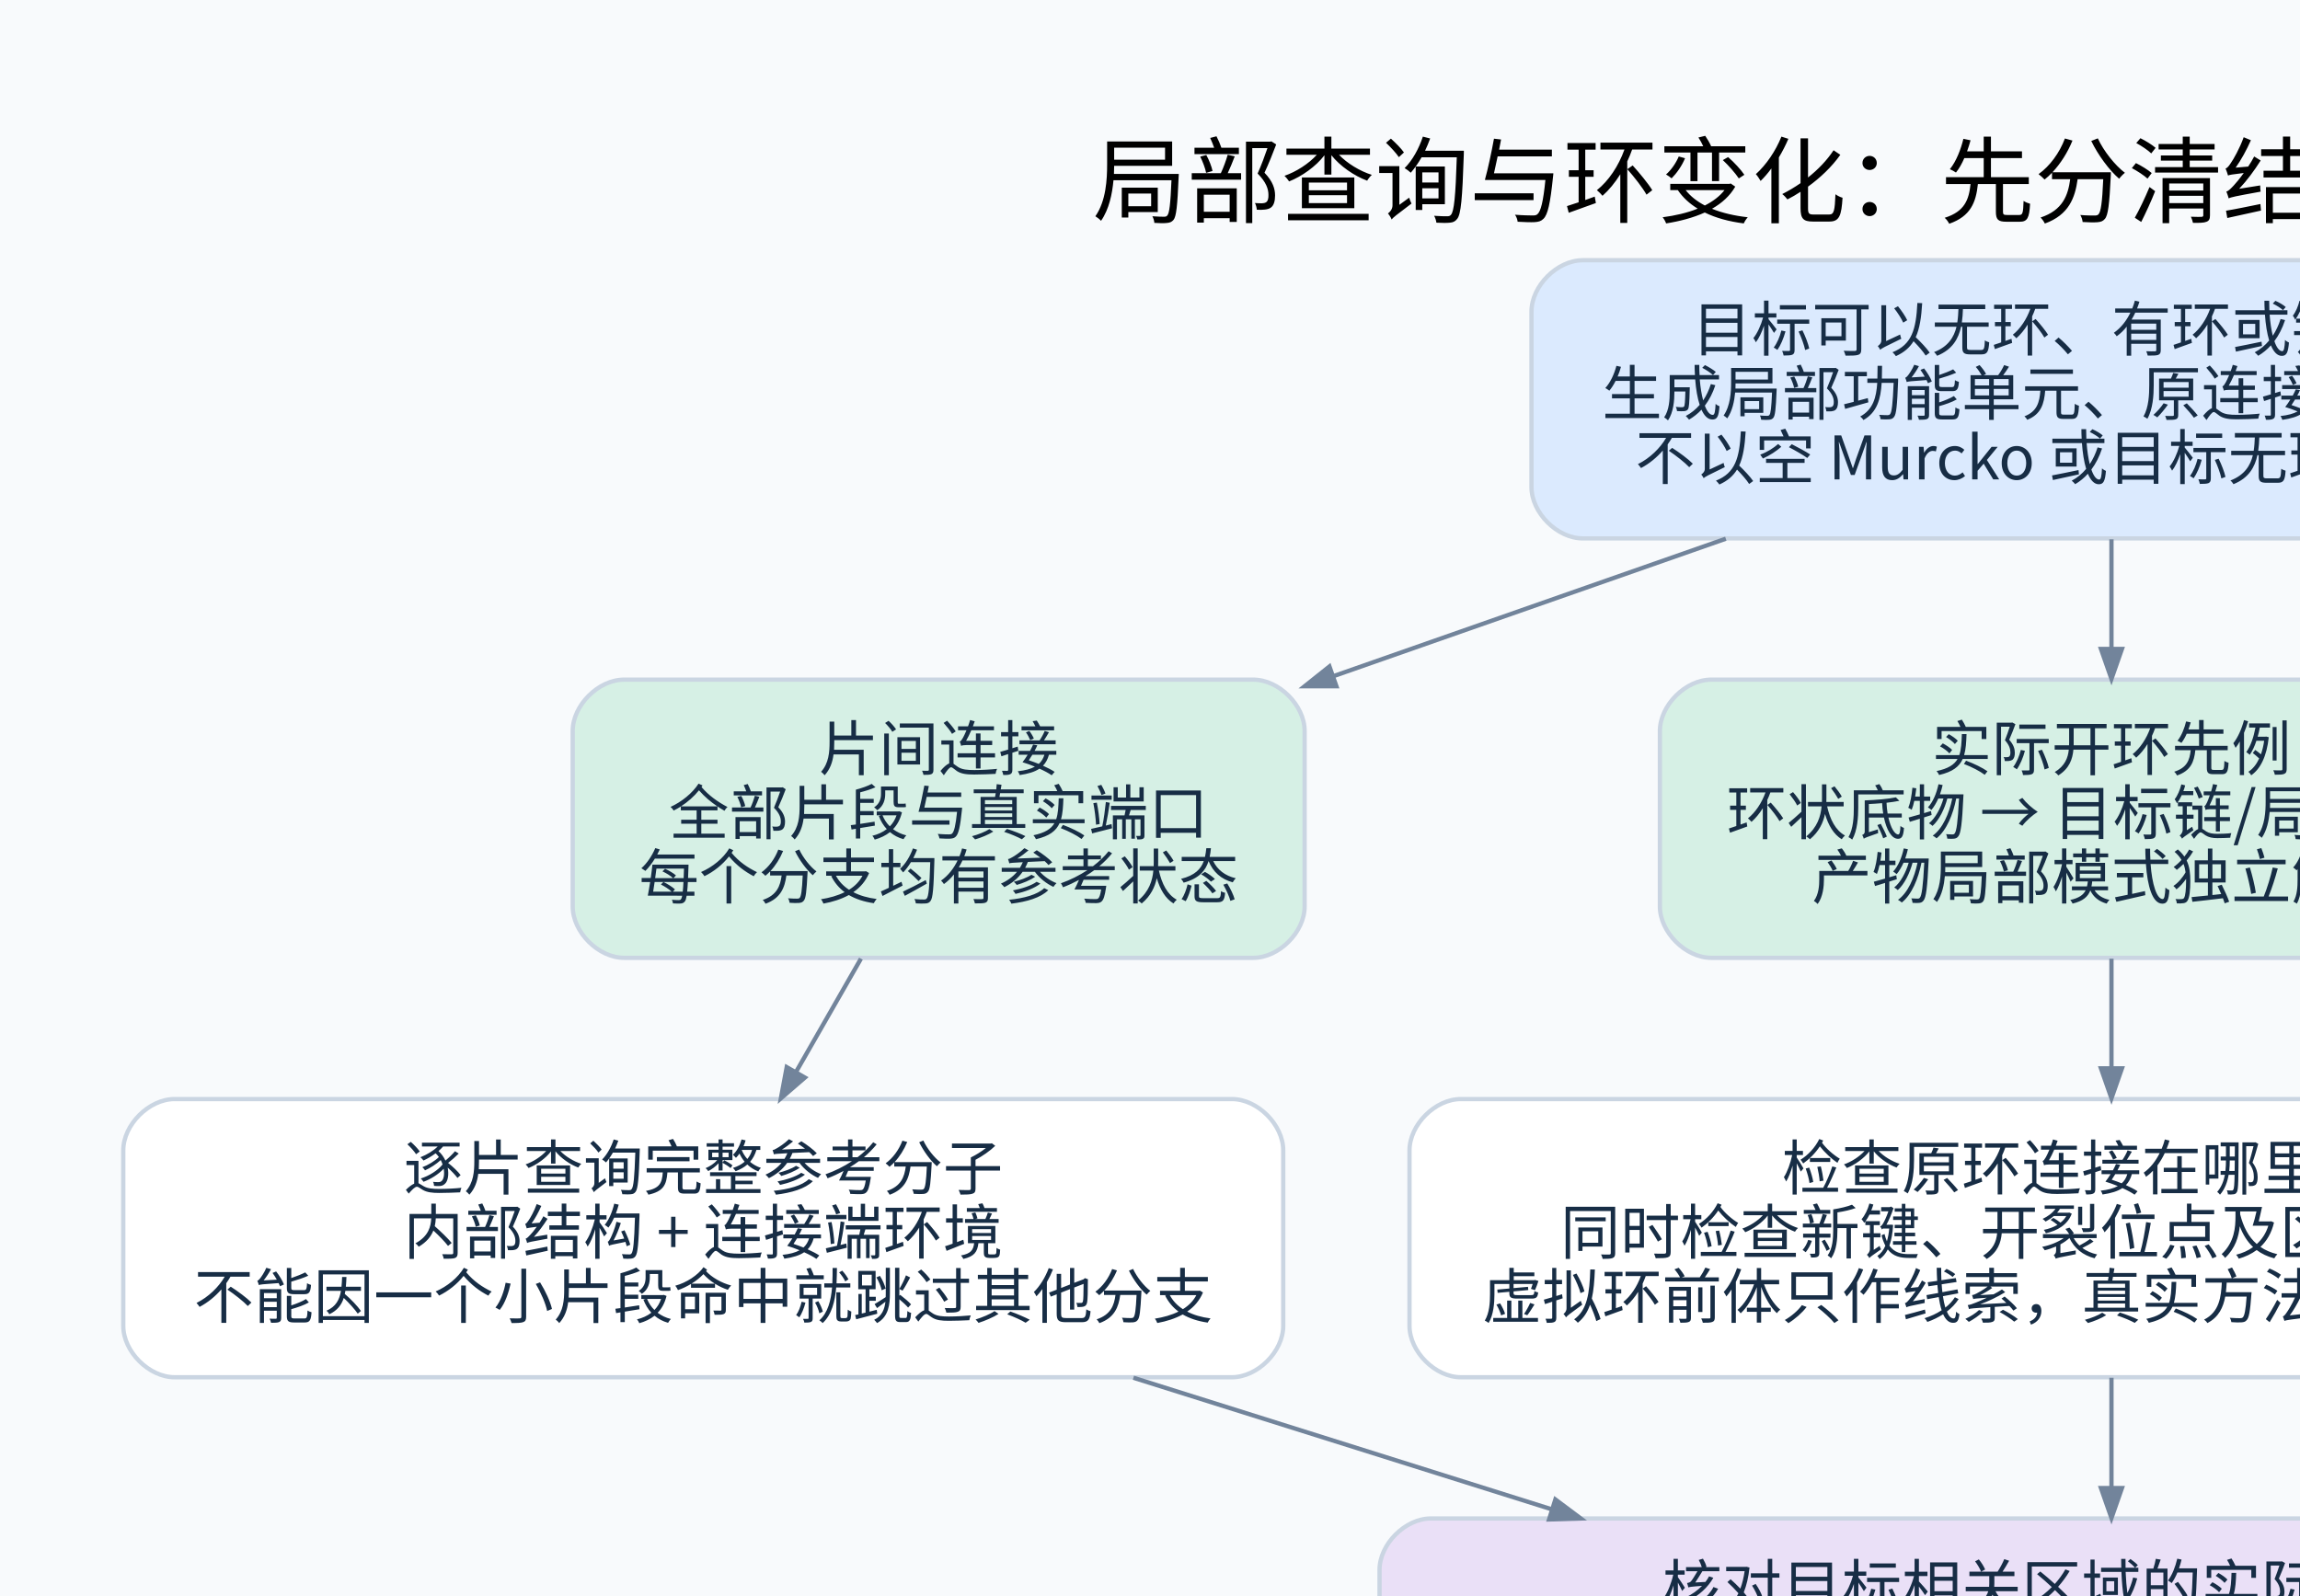
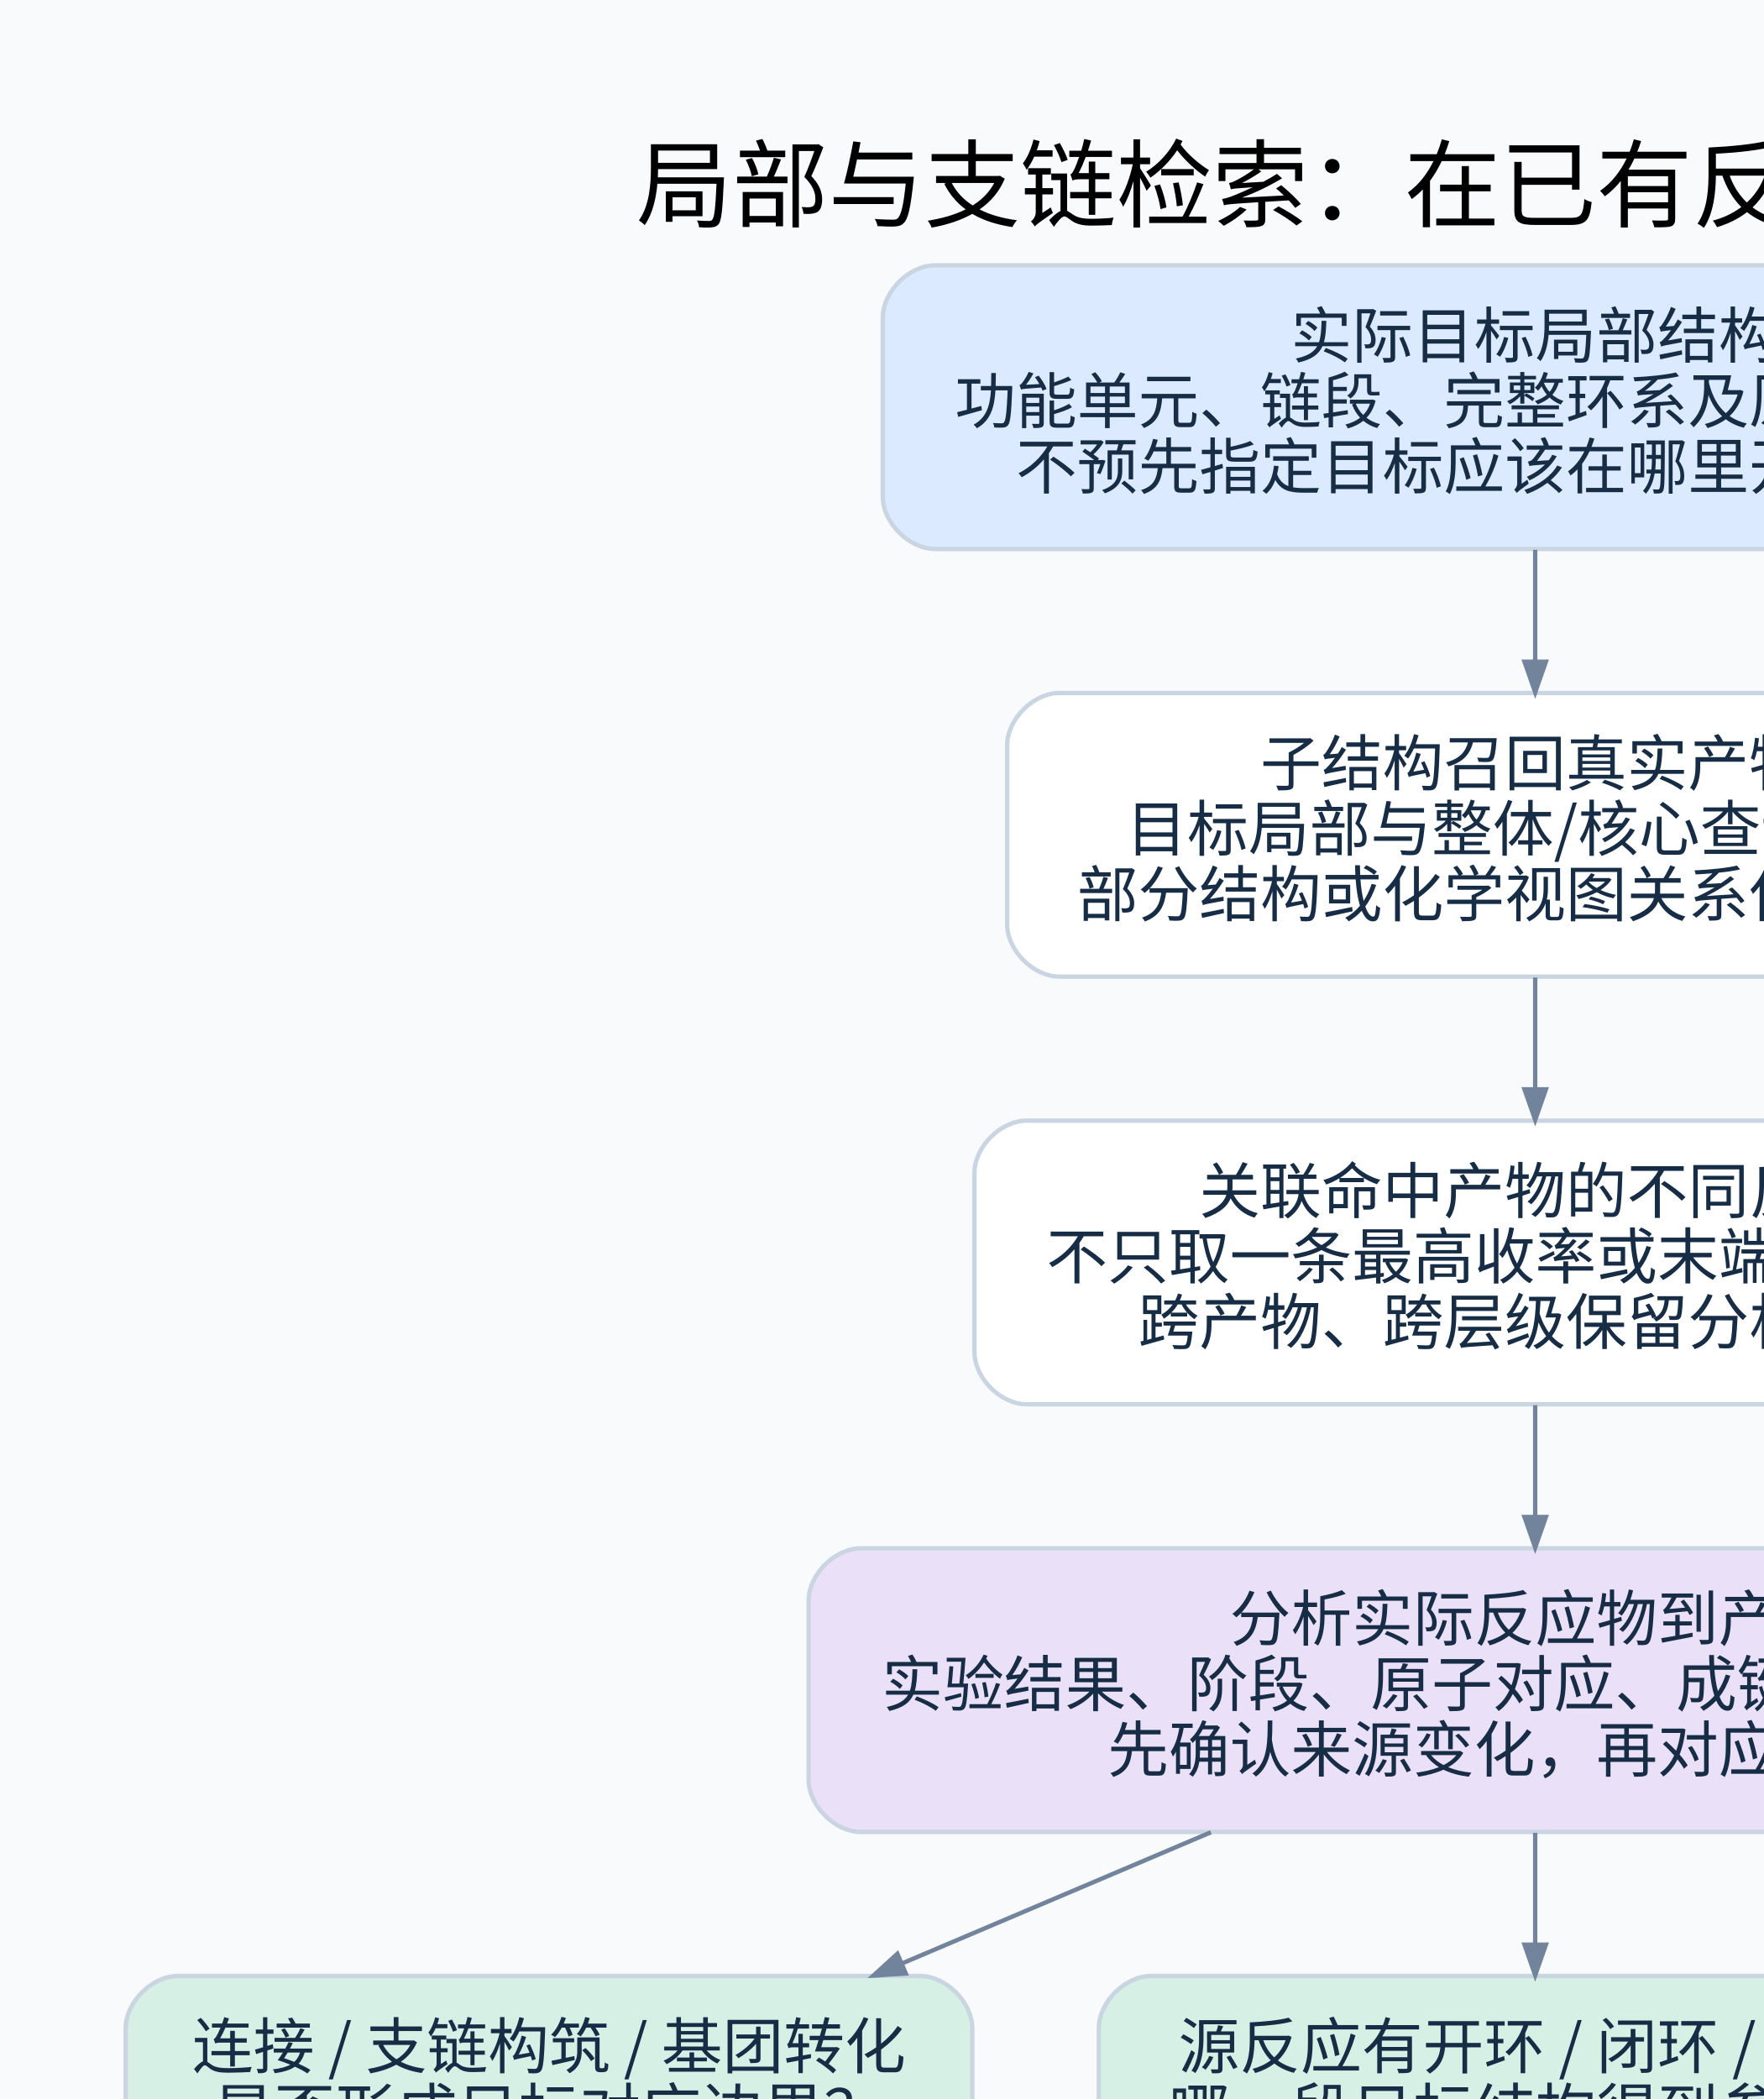
- <svg xmlns="http://www.w3.org/2000/svg" width="1756pt" height="1218pt" viewBox="0.00 0.00 972.60 674.60">
-   <g id="graph0" class="graph" transform="scale(1.81 1.81) rotate(0) translate(28.8 645.8)">
-     <polygon fill="#f8fafc" stroke="transparent" points="-28.8,28.8 -28.8,-645.8 943.8,-645.8 943.8,28.8 -28.8,28.8" />
-     <text text-anchor="middle" x="457.5" y="-595.4" font-family="Noto Sans CJK SC" font-size="22.00">局部查询与环变化：先分清结构范围和反应方向</text>
+ <svg xmlns="http://www.w3.org/2000/svg" width="1321pt" height="1572pt" viewBox="0.00 0.00 731.60 870.60">
+   <g id="graph0" class="graph" transform="scale(1.81 1.81) rotate(0) translate(28.8 841.8)">
+     <polygon fill="#f8fafc" stroke="transparent" points="-28.8,28.8 -28.8,-841.8 702.8,-841.8 702.8,28.8 -28.8,28.8" />
+     <text text-anchor="middle" x="337" y="-791.4" font-family="Noto Sans CJK SC" font-size="22.00">局部与支链检索：在已有反应中发现构筑方法</text>
    <g id="node1" class="node">
-       <path fill="#dbeafe" stroke="#cad5e2" d="M588,-585C588,-585 341,-585 341,-585 335,-585 329,-579 329,-573 329,-573 329,-532 329,-532 329,-526 335,-520 341,-520 341,-520 588,-520 588,-520 594,-520 600,-526 600,-532 600,-532 600,-573 600,-573 600,-579 594,-585 588,-585" />
-       <text text-anchor="middle" x="464.5" y="-563.8" font-family="Noto Sans CJK SC" font-size="14.00" fill="#172d45">目标可以无环、有环或链环混合</text>
-       <text text-anchor="middle" x="464.5" y="-548.8" font-family="Noto Sans CJK SC" font-size="14.00" fill="#172d45">生成局部功能单元、原连接和规则候选</text>
-       <text text-anchor="middle" x="464.5" y="-533.8" font-family="Noto Sans CJK SC" font-size="14.00" fill="#172d45">不以空 Murcko 或目标无环跳过检索</text>
+       <path fill="#dbeafe" stroke="#cad5e2" d="M460.5,-781C460.5,-781 185.5,-781 185.5,-781 179.5,-781 173.5,-775 173.5,-769 173.5,-769 173.5,-728 173.5,-728 173.5,-722 179.5,-716 185.5,-716 185.5,-716 460.5,-716 460.5,-716 466.5,-716 472.5,-722 472.5,-728 472.5,-728 472.5,-769 472.5,-769 472.5,-775 466.5,-781 460.5,-781" />
+       <text text-anchor="middle" x="323" y="-759.8" font-family="Noto Sans CJK SC" font-size="14.00" fill="#172d45">实际目标局部结构</text>
+       <text text-anchor="middle" x="323" y="-744.8" font-family="Noto Sans CJK SC" font-size="14.00" fill="#172d45">功能单元、链段、完整环系及原始连接位置</text>
+       <text text-anchor="middle" x="323" y="-729.8" font-family="Noto Sans CJK SC" font-size="14.00" fill="#172d45">不预先指定目标应该在哪里开环或闭环</text>
    </g>
    <g id="node2" class="node">
-       <path fill="#d6f0e5" stroke="#cad5e2" d="M264,-487C264,-487 117,-487 117,-487 111,-487 105,-481 105,-475 105,-475 105,-434 105,-434 105,-428 111,-422 117,-422 117,-422 264,-422 264,-422 270,-422 276,-428 276,-434 276,-434 276,-475 276,-475 276,-481 270,-487 264,-487" />
-       <text text-anchor="middle" x="190.5" y="-465.8" font-family="Noto Sans CJK SC" font-size="14.00" fill="#172d45">片间连接</text>
-       <text text-anchor="middle" x="190.5" y="-450.8" font-family="Noto Sans CJK SC" font-size="14.00" fill="#172d45">全部片段与真实端口</text>
-       <text text-anchor="middle" x="190.5" y="-435.8" font-family="Noto Sans CJK SC" font-size="14.00" fill="#172d45">每个分支均有参考状态</text>
+       <path fill="white" stroke="#cad5e2" d="M432,-683C432,-683 214,-683 214,-683 208,-683 202,-677 202,-671 202,-671 202,-630 202,-630 202,-624 208,-618 214,-618 214,-618 432,-618 432,-618 438,-618 444,-624 444,-630 444,-630 444,-671 444,-671 444,-677 438,-683 432,-683" />
+       <text text-anchor="middle" x="323" y="-661.8" font-family="Noto Sans CJK SC" font-size="14.00" fill="#172d45">子结构召回真实产物</text>
+       <text text-anchor="middle" x="323" y="-646.8" font-family="Noto Sans CJK SC" font-size="14.00" fill="#172d45">目标局部与整体/核心查询互补</text>
+       <text text-anchor="middle" x="323" y="-631.8" font-family="Noto Sans CJK SC" font-size="14.00" fill="#172d45">部分结构或化学视图关系保留标签</text>
    </g>
    <g id="edge1" class="edge">
-       <path fill="none" stroke="#72849b" d="M374.4,-519.93C344.97,-509.62 312.24,-498.15 282.66,-487.79" />
-       <polygon fill="#72849b" stroke="#72849b" points="283.42,-485.46 276,-485.46 281.8,-490.08 283.42,-485.46" />
+       <path fill="none" stroke="#72849b" d="M323,-715.8C323,-707.61 323,-698.7 323,-690.19" />
+       <polygon fill="#72849b" stroke="#72849b" points="325.45,-690.17 323,-683.17 320.55,-690.17 325.45,-690.17" />
    </g>
    <g id="node3" class="node">
-       <path fill="#d6f0e5" stroke="#cad5e2" d="M558,-487C558,-487 371,-487 371,-487 365,-487 359,-481 359,-475 359,-475 359,-434 359,-434 359,-428 365,-422 371,-422 371,-422 558,-422 558,-422 564,-422 570,-428 570,-434 570,-434 570,-475 570,-475 570,-481 564,-487 558,-487" />
-       <text text-anchor="middle" x="464.5" y="-465.8" font-family="Noto Sans CJK SC" font-size="14.00" fill="#172d45">实际开环先例</text>
-       <text text-anchor="middle" x="464.5" y="-450.8" font-family="Noto Sans CJK SC" font-size="14.00" fill="#172d45">环状底物 → 目标链/局部结构</text>
-       <text text-anchor="middle" x="464.5" y="-435.8" font-family="Noto Sans CJK SC" font-size="14.00" fill="#172d45">产物局部模式独立触发</text>
+       <path fill="white" stroke="#cad5e2" d="M439.5,-585C439.5,-585 206.5,-585 206.5,-585 200.5,-585 194.5,-579 194.5,-573 194.5,-573 194.5,-532 194.5,-532 194.5,-526 200.5,-520 206.5,-520 206.5,-520 439.5,-520 439.5,-520 445.5,-520 451.5,-526 451.5,-532 451.5,-532 451.5,-573 451.5,-573 451.5,-579 445.5,-585 439.5,-585" />
+       <text text-anchor="middle" x="323" y="-563.8" font-family="Noto Sans CJK SC" font-size="14.00" fill="#172d45">关联命中产物的不同反应</text>
+       <text text-anchor="middle" x="323" y="-548.8" font-family="Noto Sans CJK SC" font-size="14.00" fill="#172d45">不只取一条最高收率或末端修饰记录</text>
+       <text text-anchor="middle" x="323" y="-533.8" font-family="Noto Sans CJK SC" font-size="14.00" fill="#172d45">跨产物、跨层级保留分析机会</text>
    </g>
    <g id="edge2" class="edge">
-       <path fill="none" stroke="#72849b" d="M464.5,-519.8C464.5,-511.61 464.5,-502.7 464.5,-494.19" />
-       <polygon fill="#72849b" stroke="#72849b" points="466.95,-494.17 464.5,-487.17 462.05,-494.17 466.95,-494.17" />
+       <path fill="none" stroke="#72849b" d="M323,-617.8C323,-609.61 323,-600.7 323,-592.19" />
+       <polygon fill="#72849b" stroke="#72849b" points="325.45,-592.17 323,-585.17 320.55,-592.17 325.45,-592.17" />
    </g>
    <g id="node4" class="node">
-       <path fill="#d6f0e5" stroke="#cad5e2" d="M813,-487C813,-487 660,-487 660,-487 654,-487 648,-481 648,-475 648,-475 648,-434 648,-434 648,-428 654,-422 660,-422 660,-422 813,-422 813,-422 819,-422 825,-428 825,-434 825,-434 825,-475 825,-475 825,-481 819,-487 813,-487" />
-       <text text-anchor="middle" x="736.5" y="-465.8" font-family="Noto Sans CJK SC" font-size="14.00" fill="#172d45">实际闭环先例</text>
-       <text text-anchor="middle" x="736.5" y="-450.8" font-family="Noto Sans CJK SC" font-size="14.00" fill="#172d45">链或多个组分 → 目标环</text>
-       <text text-anchor="middle" x="736.5" y="-435.8" font-family="Noto Sans CJK SC" font-size="14.00" fill="#172d45">双端同实例或多键规则</text>
+       <path fill="#eae0f7" stroke="#cad5e2" d="M477.5,-487C477.5,-487 168.5,-487 168.5,-487 162.5,-487 156.5,-481 156.5,-475 156.5,-475 156.5,-434 156.5,-434 156.5,-428 162.5,-422 168.5,-422 168.5,-422 477.5,-422 477.5,-422 483.5,-422 489.5,-428 489.5,-434 489.5,-434 489.5,-475 489.5,-475 489.5,-481 483.5,-487 477.5,-487" />
+       <text text-anchor="middle" x="323" y="-465.8" font-family="Noto Sans CJK SC" font-size="14.00" fill="#172d45">分析实际反应物到产物</text>
+       <text text-anchor="middle" x="323" y="-450.8" font-family="Noto Sans CJK SC" font-size="14.00" fill="#172d45">实验结果、阶段、原子对应、成键/断键与环路径</text>
+       <text text-anchor="middle" x="323" y="-435.8" font-family="Noto Sans CJK SC" font-size="14.00" fill="#172d45">先确认来源变化，再对应到目标</text>
    </g>
    <g id="edge3" class="edge">
-       <path fill="none" stroke="#72849b" d="M553.94,-519.93C581.89,-510.07 612.83,-499.15 641.17,-489.15" />
-       <polygon fill="#72849b" stroke="#72849b" points="642.15,-491.4 647.93,-486.76 640.52,-486.78 642.15,-491.4" />
+       <path fill="none" stroke="#72849b" d="M323,-519.8C323,-511.61 323,-502.7 323,-494.19" />
+       <polygon fill="#72849b" stroke="#72849b" points="325.45,-494.17 323,-487.17 320.55,-494.17 325.45,-494.17" />
    </g>
    <g id="node5" class="node">
-       <path fill="white" stroke="#cad5e2" d="M259,-389C259,-389 12,-389 12,-389 6,-389 0,-383 0,-377 0,-377 0,-336 0,-336 0,-330 6,-324 12,-324 12,-324 259,-324 259,-324 265,-324 271,-330 271,-336 271,-336 271,-377 271,-377 271,-383 265,-389 259,-389" />
-       <text text-anchor="middle" x="135.5" y="-367.8" font-family="Noto Sans CJK SC" font-size="14.00" fill="#172d45">逐片查询完整参考分子</text>
-       <text text-anchor="middle" x="135.5" y="-352.8" font-family="Noto Sans CJK SC" font-size="14.00" fill="#172d45">内部结构 + 连接端环境</text>
-       <text text-anchor="middle" x="135.5" y="-337.8" font-family="Noto Sans CJK SC" font-size="14.00" fill="#172d45">不能因一个小片段命中就跳过其他分支</text>
+       <path fill="#d6f0e5" stroke="#cad5e2" d="M182,-389C182,-389 12,-389 12,-389 6,-389 0,-383 0,-377 0,-377 0,-336 0,-336 0,-330 6,-324 12,-324 12,-324 182,-324 182,-324 188,-324 194,-330 194,-336 194,-336 194,-377 194,-377 194,-383 188,-389 182,-389" />
+       <text text-anchor="middle" x="97" y="-367.8" font-family="Noto Sans CJK SC" font-size="14.00" fill="#172d45">连接 / 支链构筑 / 基团转化</text>
+       <text text-anchor="middle" x="97" y="-352.8" font-family="Noto Sans CJK SC" font-size="14.00" fill="#172d45">是否形成目标对应边界？</text>
+       <text text-anchor="middle" x="97" y="-337.8" font-family="Noto Sans CJK SC" font-size="14.00" fill="#172d45">真实底物与端口是什么？</text>
    </g>
    <g id="edge4" class="edge">
-       <path fill="none" stroke="#72849b" d="M172.34,-421.8C167.5,-413.36 162.23,-404.16 157.23,-395.43" />
-       <polygon fill="#72849b" stroke="#72849b" points="159.25,-394.02 153.64,-389.17 155,-396.46 159.25,-394.02" />
+       <path fill="none" stroke="#72849b" d="M248.69,-421.93C225.99,-412.29 200.93,-401.65 177.82,-391.83" />
+       <polygon fill="#72849b" stroke="#72849b" points="178.76,-389.57 171.36,-389.09 176.84,-394.08 178.76,-389.57" />
    </g>
    <g id="node6" class="node">
-       <path fill="white" stroke="#cad5e2" d="M616.5,-389C616.5,-389 312.5,-389 312.5,-389 306.5,-389 300.5,-383 300.5,-377 300.5,-377 300.5,-336 300.5,-336 300.5,-330 306.5,-324 312.5,-324 312.5,-324 616.5,-324 616.5,-324 622.5,-324 628.5,-330 628.5,-336 628.5,-336 628.5,-377 628.5,-377 628.5,-383 622.5,-389 616.5,-389" />
-       <text text-anchor="middle" x="464.5" y="-367.8" font-family="Noto Sans CJK SC" font-size="14.00" fill="#172d45">检查原环连接在哪里消失</text>
-       <text text-anchor="middle" x="464.5" y="-352.8" font-family="Noto Sans CJK SC" font-size="14.00" fill="#172d45">同时检查新键、开裂位点及区域/立体信息</text>
-       <text text-anchor="middle" x="464.5" y="-337.8" font-family="Noto Sans CJK SC" font-size="14.00" fill="#172d45">虚拟环前体只作线索，真实方法需落到实际记录</text>
+       <path fill="#d6f0e5" stroke="#cad5e2" d="M411,-389C411,-389 235,-389 235,-389 229,-389 223,-383 223,-377 223,-377 223,-336 223,-336 223,-330 229,-324 235,-324 235,-324 411,-324 411,-324 417,-324 423,-330 423,-336 423,-336 423,-377 423,-377 423,-383 417,-389 411,-389" />
+       <text text-anchor="middle" x="323" y="-367.8" font-family="Noto Sans CJK SC" font-size="14.00" fill="#172d45">源反应有开环 / 闭环 / 重组</text>
+       <text text-anchor="middle" x="323" y="-352.8" font-family="Noto Sans CJK SC" font-size="14.00" fill="#172d45">哪一段目标结构得到参考？</text>
+       <text text-anchor="middle" x="323" y="-337.8" font-family="Noto Sans CJK SC" font-size="14.00" fill="#172d45">实际方向与位置有何证据？</text>
    </g>
    <g id="edge5" class="edge">
-       <path fill="none" stroke="#72849b" d="M464.5,-421.8C464.5,-413.61 464.5,-404.7 464.5,-396.19" />
-       <polygon fill="#72849b" stroke="#72849b" points="466.95,-396.17 464.5,-389.17 462.05,-396.17 466.95,-396.17" />
+       <path fill="none" stroke="#72849b" d="M323,-421.8C323,-413.61 323,-404.7 323,-396.19" />
+       <polygon fill="#72849b" stroke="#72849b" points="325.45,-396.17 323,-389.17 320.55,-396.17 325.45,-396.17" />
    </g>
    <g id="node7" class="node">
-       <path fill="white" stroke="#cad5e2" d="M903,-389C903,-389 670,-389 670,-389 664,-389 658,-383 658,-377 658,-377 658,-336 658,-336 658,-330 664,-324 670,-324 670,-324 903,-324 903,-324 909,-324 915,-330 915,-336 915,-336 915,-377 915,-377 915,-383 909,-389 903,-389" />
-       <text text-anchor="middle" x="786.5" y="-367.8" font-family="Noto Sans CJK SC" font-size="14.00" fill="#172d45">查询剪开目标环，只为寻找闭环参考</text>
-       <text text-anchor="middle" x="786.5" y="-352.8" font-family="Noto Sans CJK SC" font-size="14.00" fill="#172d45">剪开后仍可是一段链带两个端口</text>
-       <text text-anchor="middle" x="786.5" y="-337.8" font-family="Noto Sans CJK SC" font-size="14.00" fill="#172d45">这不是实际反应已经发生开环</text>
+       <path fill="#fff3d6" stroke="#cad5e2" d="M662,-389C662,-389 464,-389 464,-389 458,-389 452,-383 452,-377 452,-377 452,-336 452,-336 452,-330 458,-324 464,-324 464,-324 662,-324 662,-324 668,-324 674,-330 674,-336 674,-336 674,-377 674,-377 674,-383 668,-389 662,-389" />
+       <text text-anchor="middle" x="563" y="-367.8" font-family="Noto Sans CJK SC" font-size="14.00" fill="#172d45">环已存在 / 其他位置变化 / 未知</text>
+       <text text-anchor="middle" x="563" y="-352.8" font-family="Noto Sans CJK SC" font-size="14.00" fill="#172d45">不能凭产物有环就算成环</text>
+       <text text-anchor="middle" x="563" y="-337.8" font-family="Noto Sans CJK SC" font-size="14.00" fill="#172d45">不能凭支链相似就认定方法</text>
    </g>
    <g id="edge6" class="edge">
-       <path fill="none" stroke="#72849b" d="M753.01,-421.8C757.41,-413.36 762.2,-404.16 766.75,-395.43" />
-       <polygon fill="#72849b" stroke="#72849b" points="768.95,-396.51 770.01,-389.17 764.6,-394.24 768.95,-396.51" />
+       <path fill="none" stroke="#72849b" d="M401.92,-421.93C426.12,-412.25 452.86,-401.55 477.49,-391.7" />
+       <polygon fill="#72849b" stroke="#72849b" points="478.45,-393.96 484.04,-389.09 476.63,-389.41 478.45,-393.96" />
    </g>
    <g id="node8" class="node">
-       <path fill="#eae0f7" stroke="#cad5e2" d="M623.5,-291C623.5,-291 305.5,-291 305.5,-291 299.5,-291 293.5,-285 293.5,-279 293.5,-279 293.5,-223 293.5,-223 293.5,-217 299.5,-211 305.5,-211 305.5,-211 623.5,-211 623.5,-211 629.5,-211 635.5,-217 635.5,-223 635.5,-223 635.5,-279 635.5,-279 635.5,-285 629.5,-291 623.5,-291" />
-       <text text-anchor="middle" x="464.5" y="-269.8" font-family="Noto Sans CJK SC" font-size="14.00" fill="#172d45">核对目标相关区域的实际拓扑变化</text>
-       <text text-anchor="middle" x="464.5" y="-254.8" font-family="Noto Sans CJK SC" font-size="14.00" fill="#172d45">新键、断键、键型、环路径、来源与局部映射证据</text>
-       <text text-anchor="middle" x="464.5" y="-239.8" font-family="Noto Sans CJK SC" font-size="14.00" fill="#172d45">净环数不变仍可能扩缩环；组分合并不必成环</text>
-       <text text-anchor="middle" x="464.5" y="-224.8" font-family="Noto Sans CJK SC" font-size="14.00" fill="#172d45">环上键型变化不自动等于打开/闭合</text>
+       <path fill="white" stroke="#cad5e2" d="M439.5,-291C439.5,-291 206.5,-291 206.5,-291 200.5,-291 194.5,-285 194.5,-279 194.5,-279 194.5,-223 194.5,-223 194.5,-217 200.5,-211 206.5,-211 206.5,-211 439.5,-211 439.5,-211 445.5,-211 451.5,-217 451.5,-223 451.5,-223 451.5,-279 451.5,-279 451.5,-285 445.5,-291 439.5,-291" />
+       <text text-anchor="middle" x="323" y="-269.8" font-family="Noto Sans CJK SC" font-size="14.00" fill="#172d45">按目标相关性重排与保留策略多样性</text>
+       <text text-anchor="middle" x="323" y="-254.8" font-family="Noto Sans CJK SC" font-size="14.00" fill="#172d45">相关位点和证据先于整体相似度</text>
+       <text text-anchor="middle" x="323" y="-239.8" font-family="Noto Sans CJK SC" font-size="14.00" fill="#172d45">无关保护环开裂不占目标构筑名额</text>
+       <text text-anchor="middle" x="323" y="-224.8" font-family="Noto Sans CJK SC" font-size="14.00" fill="#172d45">方法类比、未知与实际证据分别展示</text>
    </g>
    <g id="edge7" class="edge">
-       <path fill="none" stroke="#72849b" d="M236,-323.88C266.78,-314.2 301.11,-303.4 333.61,-293.18" />
-       <polygon fill="#72849b" stroke="#72849b" points="334.58,-295.44 340.52,-291 333.11,-290.77 334.58,-295.44" />
+       <path fill="none" stroke="#72849b" d="M166.04,-323.88C186.59,-314.47 209.45,-304 231.22,-294.03" />
+       <polygon fill="#72849b" stroke="#72849b" points="232.29,-296.24 237.63,-291.1 230.25,-291.78 232.29,-296.24" />
    </g>
    <g id="edge8" class="edge">
-       <path fill="none" stroke="#72849b" d="M464.5,-323.88C464.5,-315.8 464.5,-306.95 464.5,-298.29" />
-       <polygon fill="#72849b" stroke="#72849b" points="466.95,-298.1 464.5,-291.1 462.05,-298.1 466.95,-298.1" />
+       <path fill="none" stroke="#72849b" d="M323,-323.88C323,-315.8 323,-306.95 323,-298.29" />
+       <polygon fill="#72849b" stroke="#72849b" points="325.45,-298.1 323,-291.1 320.55,-298.1 325.45,-298.1" />
    </g>
    <g id="edge9" class="edge">
-       <path fill="none" stroke="#72849b" d="M688.14,-323.88C658.01,-314.2 624.41,-303.4 592.6,-293.18" />
-       <polygon fill="#72849b" stroke="#72849b" points="593.26,-290.81 585.84,-291 591.76,-295.48 593.26,-290.81" />
+       <path fill="none" stroke="#72849b" d="M489.69,-323.88C467.76,-314.43 443.38,-303.91 420.17,-293.9" />
+       <polygon fill="#72849b" stroke="#72849b" points="421.06,-291.62 413.66,-291.1 419.12,-296.12 421.06,-291.62" />
    </g>
    <g id="node9" class="node">
-       <path fill="white" stroke="#cad5e2" d="M616,-178C616,-178 313,-178 313,-178 307,-178 301,-172 301,-166 301,-166 301,-125 301,-125 301,-119 307,-113 313,-113 313,-113 616,-113 616,-113 622,-113 628,-119 628,-125 628,-125 628,-166 628,-166 628,-172 622,-178 616,-178" />
-       <text text-anchor="middle" x="464.5" y="-156.8" font-family="Noto Sans CJK SC" font-size="14.00" fill="#172d45">按贡献分类，而非按产物是否有环分类</text>
-       <text text-anchor="middle" x="464.5" y="-141.8" font-family="Noto Sans CJK SC" font-size="14.00" fill="#172d45">片间连接 / 开环 / 闭环 / 环重组 / 环已存在 / 未知</text>
-       <text text-anchor="middle" x="464.5" y="-126.8" font-family="Noto Sans CJK SC" font-size="14.00" fill="#172d45">多个变化可并存，不反转来源方向</text>
+       <path fill="white" stroke="#cad5e2" d="M472,-178C472,-178 174,-178 174,-178 168,-178 162,-172 162,-166 162,-166 162,-110 162,-110 162,-104 168,-98 174,-98 174,-98 472,-98 472,-98 478,-98 484,-104 484,-110 484,-110 484,-166 484,-166 484,-172 478,-178 472,-178" />
+       <text text-anchor="middle" x="323" y="-156.8" font-family="Noto Sans CJK SC" font-size="14.00" fill="#172d45">不足时在预算内补查</text>
+       <text text-anchor="middle" x="323" y="-141.8" font-family="Noto Sans CJK SC" font-size="14.00" fill="#172d45">更多关联反应 / 更小真实目标片段 / 已启用视图</text>
+       <text text-anchor="middle" x="323" y="-126.8" font-family="Noto Sans CJK SC" font-size="14.00" fill="#172d45">有来源后可补查其真实两侧记录</text>
+       <text text-anchor="middle" x="323" y="-111.8" font-family="Noto Sans CJK SC" font-size="14.00" fill="#172d45">不生成没有来源的目标环前体</text>
    </g>
    <g id="edge10" class="edge">
-       <path fill="none" stroke="#72849b" d="M464.5,-210.87C464.5,-202.55 464.5,-193.76 464.5,-185.44" />
-       <polygon fill="#72849b" stroke="#72849b" points="466.95,-185.28 464.5,-178.28 462.05,-185.28 466.95,-185.28" />
+       <path fill="none" stroke="#72849b" d="M323,-210.87C323,-202.58 323,-193.75 323,-185.23" />
+       <polygon fill="#72849b" stroke="#72849b" points="325.45,-185.16 323,-178.16 320.55,-185.16 325.45,-185.16" />
    </g>
    <g id="node10" class="node">
-       <path fill="#dbeafe" stroke="#cad5e2" d="M616.5,-80C616.5,-80 312.5,-80 312.5,-80 306.5,-80 300.5,-74 300.5,-68 300.5,-68 300.5,-12 300.5,-12 300.5,-6 306.5,0 312.5,0 312.5,0 616.5,0 616.5,0 622.5,0 628.5,-6 628.5,-12 628.5,-12 628.5,-68 628.5,-68 628.5,-74 622.5,-80 616.5,-80" />
-       <text text-anchor="middle" x="464.5" y="-58.8" font-family="Noto Sans CJK SC" font-size="14.00" fill="#172d45">给模型的参考</text>
-       <text text-anchor="middle" x="464.5" y="-43.8" font-family="Noto Sans CJK SC" font-size="14.00" fill="#172d45">实际底物、产物、端口、变化位置、条件和出处</text>
-       <text text-anchor="middle" x="464.5" y="-28.8" font-family="Noto Sans CJK SC" font-size="14.00" fill="#172d45">目标各区域覆盖及未支持规则 / 未完成查询</text>
-       <text text-anchor="middle" x="464.5" y="-13.8" font-family="Noto Sans CJK SC" font-size="14.00" fill="#172d45">推定结构不计已有方法</text>
+       <path fill="#dbeafe" stroke="#cad5e2" d="M475,-65C475,-65 171,-65 171,-65 165,-65 159,-59 159,-53 159,-53 159,-12 159,-12 159,-6 165,0 171,0 171,0 475,0 475,0 481,0 487,-6 487,-12 487,-12 487,-53 487,-53 487,-59 481,-65 475,-65" />
+       <text text-anchor="middle" x="323" y="-43.8" font-family="Noto Sans CJK SC" font-size="14.00" fill="#172d45">给模型的参考包</text>
+       <text text-anchor="middle" x="323" y="-28.8" font-family="Noto Sans CJK SC" font-size="14.00" fill="#172d45">实际反应、底物、目标位置、可参考贡献与差异</text>
+       <text text-anchor="middle" x="323" y="-13.8" font-family="Noto Sans CJK SC" font-size="14.00" fill="#172d45">未召回 / 未分析 / 证据未知分别报告</text>
    </g>
    <g id="edge11" class="edge">
-       <path fill="none" stroke="#72849b" d="M464.5,-112.88C464.5,-104.8 464.5,-95.95 464.5,-87.29" />
-       <polygon fill="#72849b" stroke="#72849b" points="466.95,-87.1 464.5,-80.1 462.05,-87.1 466.95,-87.1" />
+       <path fill="none" stroke="#72849b" d="M323,-97.87C323,-89.55 323,-80.76 323,-72.44" />
+       <polygon fill="#72849b" stroke="#72849b" points="325.45,-72.28 323,-65.28 320.55,-72.28 325.45,-72.28" />
    </g>
  </g>
</svg>
